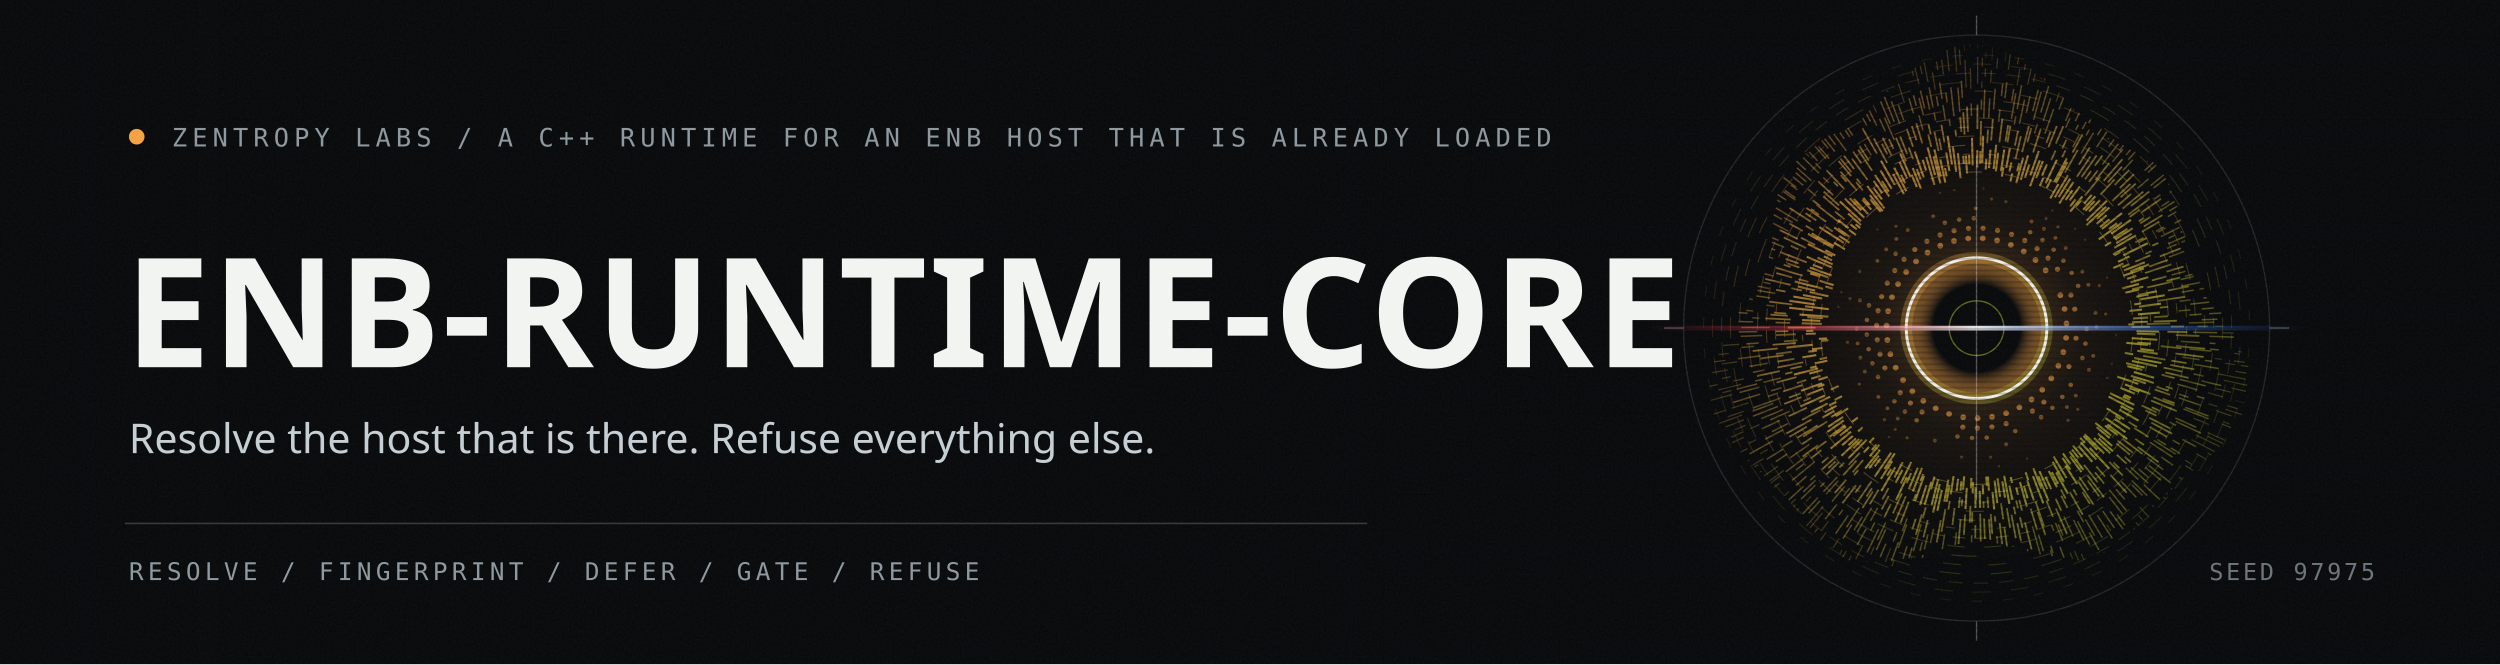
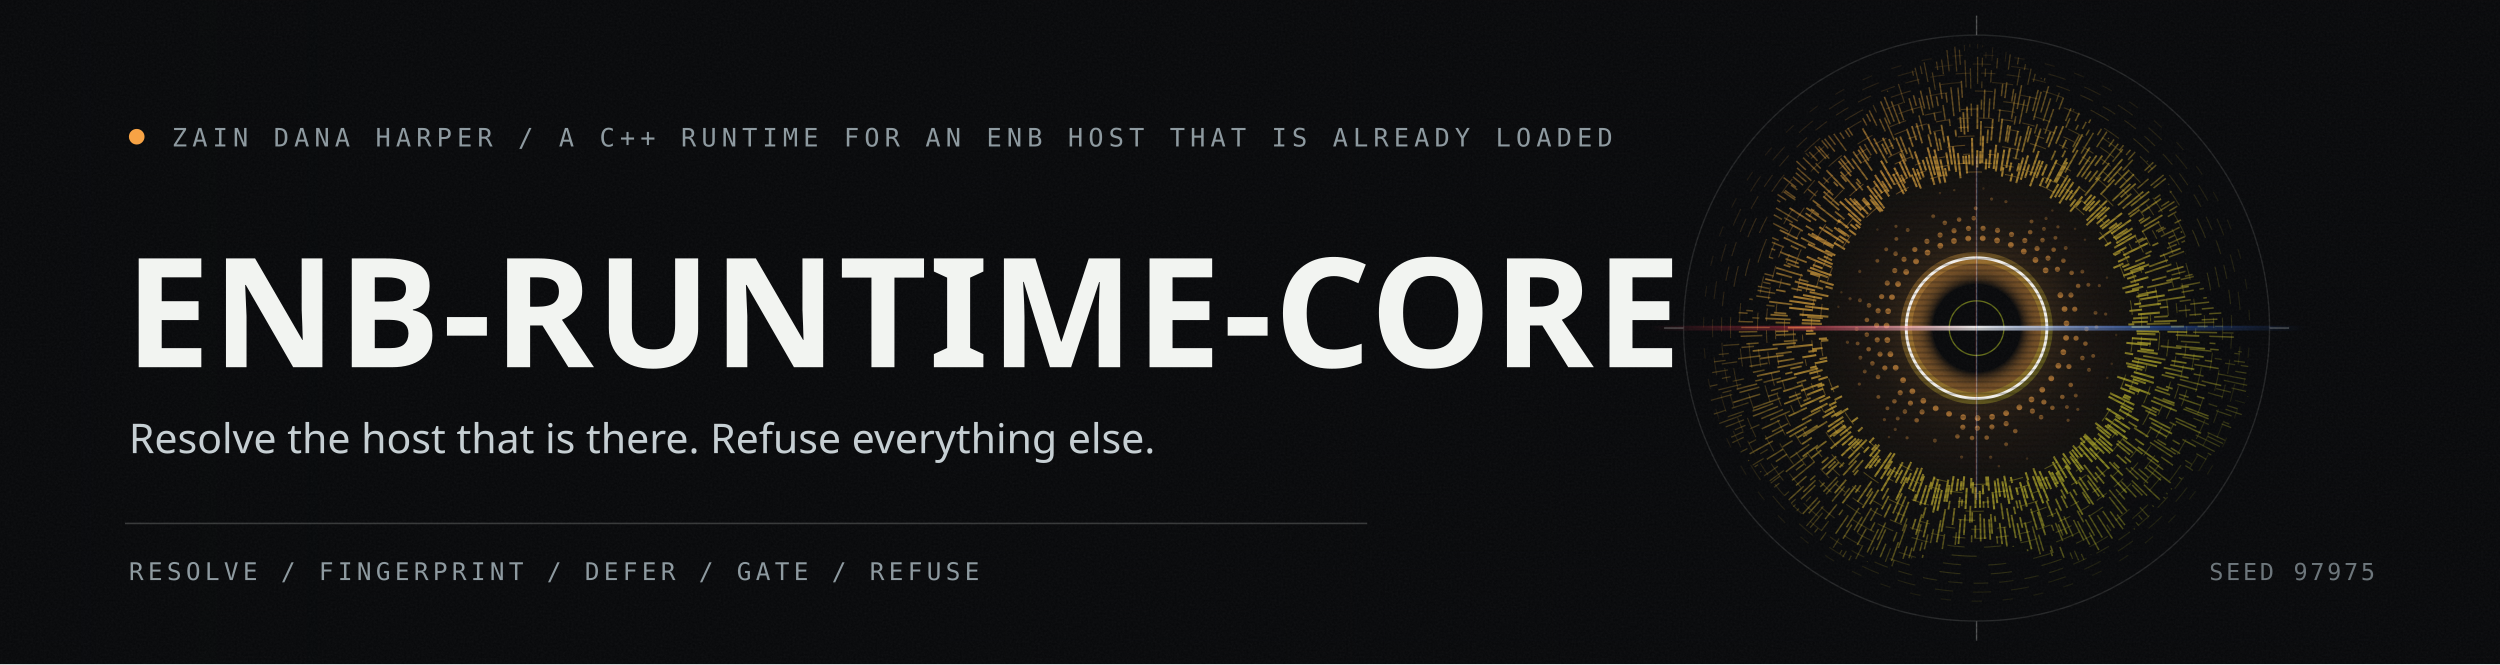
<svg xmlns="http://www.w3.org/2000/svg" viewBox="0 0 1280 340" width="1280" height="340" role="img" aria-label="enb-runtime-core: Resolve the host that is there. Refuse everything else.">
  <defs>
    <radialGradient id="halo">
      <stop offset="0" stop-color="#F7A345" stop-opacity="0.34" />
      <stop offset="0.4" stop-color="#F7A345" stop-opacity="0.08" />
      <stop offset="1" stop-color="#07080A" stop-opacity="0" />
    </radialGradient>
    <radialGradient id="core">
      <stop offset="0" stop-color="#FFFFFF" />
      <stop offset="0.36" stop-color="#FFFFFF" stop-opacity="0.92" />
      <stop offset="0.74" stop-color="#F7A345" stop-opacity="0.6" />
      <stop offset="1" stop-color="#F7A345" stop-opacity="0" />
    </radialGradient>
    <radialGradient id="pupil">
      <stop offset="0" stop-color="#07080A" />
      <stop offset="0.62" stop-color="#07080A" />
      <stop offset="1" stop-color="#F7A345" stop-opacity="0.3" />
    </radialGradient>
    <linearGradient id="ray" x1="0" y1="0" x2="1" y2="1">
      <stop offset="0" stop-color="#F7A345" />
      <stop offset="1" stop-color="#B0BF22" />
    </linearGradient>
    <linearGradient id="flare" x1="0" y1="0" x2="1" y2="0">
      <stop offset="0" stop-color="#FF3B57" stop-opacity="0" />
      <stop offset="0.22" stop-color="#FF3B57" stop-opacity="0.42" />
      <stop offset="0.5" stop-color="#FFFFFF" stop-opacity="0.9" />
      <stop offset="0.78" stop-color="#3B7BFF" stop-opacity="0.42" />
      <stop offset="1" stop-color="#3B7BFF" stop-opacity="0" />
    </linearGradient>
    <linearGradient id="veil" x1="0" y1="0" x2="1" y2="0">
      <stop offset="0" stop-color="#07080A" stop-opacity="0.96" />
      <stop offset="0.4" stop-color="#07080A" stop-opacity="0.86" />
      <stop offset="0.64" stop-color="#07080A" stop-opacity="0" />
    </linearGradient>
    <pattern id="scan" width="4" height="3" patternUnits="userSpaceOnUse">
      <rect width="4" height="1" fill="#07080A" />
    </pattern>
    <filter id="grain" x="0" y="0" width="100%" height="100%">
      <feTurbulence type="fractalNoise" baseFrequency="0.9" numOctaves="3" seed="5074" result="n" />
      <feColorMatrix in="n" type="saturate" values="0" />
    </filter>
  </defs>
  <rect width="1280" height="340" fill="#07080A" />
  <g>
    <circle cx="1012" cy="168" r="80" fill="none" stroke="url(#ray)" stroke-width="0.55" stroke-dasharray="7.51 11.83" stroke-dashoffset="33.85" opacity="0.38" />
    <circle cx="1012" cy="168" r="84.6" fill="none" stroke="url(#ray)" stroke-width="0.55" stroke-dasharray="6.62 4.68" stroke-dashoffset="29.49" opacity="0.37" />
    <circle cx="1012" cy="168" r="89.2" fill="none" stroke="url(#ray)" stroke-width="0.55" stroke-dasharray="3.46 9.27" stroke-dashoffset="6.55" opacity="0.36" />
    <circle cx="1012" cy="168" r="93.8" fill="none" stroke="url(#ray)" stroke-width="0.55" stroke-dasharray="9.35 18.97" stroke-dashoffset="26.28" opacity="0.35" />
    <circle cx="1012" cy="168" r="98.4" fill="none" stroke="url(#ray)" stroke-width="0.55" stroke-dasharray="8.62 28.73" stroke-dashoffset="31.47" opacity="0.33" />
    <circle cx="1012" cy="168" r="103" fill="none" stroke="url(#ray)" stroke-width="0.55" stroke-dasharray="4.92 8.27" stroke-dashoffset="11.87" opacity="0.32" />
    <circle cx="1012" cy="168" r="107.6" fill="none" stroke="url(#ray)" stroke-width="0.55" stroke-dasharray="6.53 4.59" stroke-dashoffset="25.36" opacity="0.3" />
    <circle cx="1012" cy="168" r="112.2" fill="none" stroke="url(#ray)" stroke-width="0.55" stroke-dasharray="8.89 9.91" stroke-dashoffset="5.66" opacity="0.27" />
    <circle cx="1012" cy="168" r="116.8" fill="none" stroke="url(#ray)" stroke-width="0.55" stroke-dasharray="12.86 41.53" stroke-dashoffset="34.17" opacity="0.25" />
    <circle cx="1012" cy="168" r="121.4" fill="none" stroke="url(#ray)" stroke-width="0.55" stroke-dasharray="9.19 14.09" stroke-dashoffset="10.74" opacity="0.23" />
    <circle cx="1012" cy="168" r="126" fill="none" stroke="url(#ray)" stroke-width="0.55" stroke-dasharray="10.8 15.57" stroke-dashoffset="31.13" opacity="0.2" />
    <circle cx="1012" cy="168" r="130.6" fill="none" stroke="url(#ray)" stroke-width="0.55" stroke-dasharray="7.41 5.67" stroke-dashoffset="36.2" opacity="0.17" />
    <circle cx="1012" cy="168" r="135.2" fill="none" stroke="url(#ray)" stroke-width="0.55" stroke-dasharray="9.27 10.29" stroke-dashoffset="10.19" opacity="0.14" />
    <circle cx="1012" cy="168" r="139.8" fill="none" stroke="url(#ray)" stroke-width="0.55" stroke-dasharray="5.34 10.57" stroke-dashoffset="37.74" opacity="0.11" />
    <path d="M1150.41 202.89L1151.22 203.09M1144.4 204.98L1149.45 206.39M880.08 215.07L880.02 215.09M1005.86 26.2L1005.72 22.98M1008.56 24.17L1008.52 22.61M1012.58 24.96L1012.59 22.45M1015.12 24.21L1015.14 23.17M1016.74 29.83L1016.85 26.67M1019.88 31.09L1020.28 24.2M1026.62 31.53L1027.15 26.51" stroke="url(#ray)" stroke-width="0.5" opacity="0.13" />
    <path d="M1134.14 167.08L1138.17 167.05M1138.08 170.4L1143.6 170.5M1145.81 180.03L1147.79 180.21M1143.97 180.94L1146.73 181.21M1133.94 183.53L1137.51 183.99M1143.76 184.78L1149.42 185.5M1139.25 185.98L1144.4 186.71M1147.26 187.11L1151.11 187.65M1144.47 190.1L1150.16 191.05M1135.66 191.44L1149.81 194.12M1138.58 194.74L1150.56 197.28M1142.55 198.64L1149.98 200.39M1134.67 198.92L1142.3 200.84M1130.48 201.09L1138.03 203.2M1140.23 207.62L1145.59 209.28M1130.79 206.73L1135.17 208.16M1139.47 209.56L1147.77 212.27M1134.57 210.24L1142.55 212.99M1138.55 216.02L1141.4 217.1M1137.42 217.02L1142.34 218.95M1123.06 214.06L1130.88 217.31M1130.28 221.43L1139.34 225.52M1130.38 223.43L1138.15 227.07M1124.21 222.66L1136.58 228.68M1122.06 225.08L1133.98 231.26M1130.33 231.94L1132.18 232.94M1124.53 232.28L1129.63 235.19M1118.84 235.64L1122.21 237.78M1118.9 238.36L1122.77 240.9M1115.61 244.33L1117.04 245.37M1111.47 250.07L1112.03 250.53M1109.04 252.33L1109.83 253.02M1107.68 254.46L1108.76 255.43M1101.99 258.71L1102.7 259.43M1101.03 262.3L1101.09 262.36M1095.65 259.74L1100.12 264.65M1094.97 263.88L1096.83 266.03M1093.62 267.42L1095.02 269.13M1092.51 270.48L1092.99 271.08M1089.64 274.51L1089.65 274.53M1078.68 268.65L1080.72 271.73M1077.19 282.61L1077.35 282.9M1070.58 283.91L1070.66 284.05M1065.61 283.59L1066.98 286.56M1062.1 281.99L1064.27 286.91M1059.86 282.86L1061.21 286.12M978.81 285.14L978.59 285.92M969.78 286.67L968.61 289.96M967.97 280.78L965.29 287.65M959.62 279.95L957.76 283.91M956.13 287.4L956.01 287.66M953.81 279.16L950.08 286.28M947.87 284.54L946.57 286.89M945.35 282.02L943.46 285.26M943.08 281.67L942 283.45M941.59 275.78L938.58 280.38M934.99 272.56L931.98 276.65M936.25 266.85L932.46 271.8M930.85 270.35L929.07 272.6M933.12 262.6L926.74 270.26M933.58 259.22L924.92 269.29M927.2 254.14L924.69 256.7M921.06 260.38L919.88 261.58M919.31 258.3L918.16 259.42M919.44 255.46L917.06 257.7M915.92 251.71L913.6 253.74M911.07 247.36L908.34 249.51M911.45 243.7L906.61 247.34M913.35 240.86L906.07 246.24M910.3 238.74L903.26 243.63M901.78 241.28L901.19 241.67M900.18 237.9L898.36 239.04M902.97 234.71L897.35 238.15M904.99 230.16L901.24 232.33M895.57 235.63L895 235.96M894.68 229.64L891.16 231.49M899.14 225.11L895.42 226.99M892.75 223.92L886.98 226.62M900.84 217.42L896.13 219.52M892.63 221.07L886.36 223.86M893.67 217.77L888.24 220.06M892.93 214.92L883.52 218.63M891.89 212.51L880.21 216.84M892.81 210.53L884.59 213.46M895.27 206.2L886.64 209.02M883.63 210.01L877.47 212.02M886.93 201.98L875.97 204.96M886.52 199.92L881.89 201.1M891.52 196.81L879.84 199.6M893.03 193.96L887.11 195.25M879.36 196.94L875.45 197.8M886.09 192.87L881.62 193.75M884.73 189.4L876.64 190.76M889.46 185.24L881.59 186.35M883.51 184.49L877.54 185.26M885.14 180.97L879.99 181.5M890.53 176.31L882.28 176.87M926.22 80.18L924.47 78.4M960.82 57.63L959.04 53.78M966.56 47.06L966.3 46.39M975.1 52.71L971.97 42.94M979.71 38.77L979.07 36.19M982.5 43.14L980.5 34.69M984.07 37.89L983.17 33.69M987.14 41.99L985.15 31.89M990.9 46.08L989.35 37.07M992.13 35.86L991.48 31.54M995.05 37.95L994.07 30.45M997.98 36.57L996.81 25.62M1001.83 36.62L1000.85 23.92M1003.69 33.28L1003.21 25.46M1006.66 44.78L1006.05 30.64M1009.07 45.42L1008.82 34.97M1012.51 42.93L1012.56 29.07M1014.67 45.13L1014.74 41.7M1014.91 34.12L1015.01 29.57M1016.42 39.34L1016.56 35.1M1019.24 42.26L1019.61 35.91M1022.35 35.03L1022.75 29.79M1028.28 35.65L1029.25 27.8M1032.96 32.99L1033.51 29.46M1032.73 43.74L1034.12 35.38M1036.48 35.88L1037.05 32.83M1038.19 43.36L1039.91 35.18M1041.09 41.85L1042.04 37.77M1045.01 40.4L1045.17 39.81M1046.65 41.28L1047.02 39.94M1052.73 52.13L1054.38 47.45M1061.56 56.57L1061.87 55.88M1099.15 82.79L1099.61 82.34M1110.21 94.53L1110.66 94.2M1110.93 98.62L1111.95 97.91" stroke="url(#ray)" stroke-width="0.64" opacity="0.27" />
    <path d="M1125.16 167.15L1130.34 167.11M1122.93 170.11L1135.16 170.34M1131.14 172.16L1143.72 172.6M1116.6 174.76L1126.26 175.39M1131.27 175.71L1134.29 175.9M1131.58 178.75L1136 179.15M1121.05 178.69L1132.27 179.79M1117.42 182.89L1126.1 184.12M1128.86 184.51L1132.61 185.04M1123.47 186.6L1135.97 188.69M1123.16 191.49L1128.21 192.55M1127.23 195.05L1137.26 197.4M1116.05 194.23L1129.32 197.57M1114.83 196.72L1124.96 199.55M1124.78 202.85L1128.72 204.06M1115.72 201.82L1120.56 203.4M1115.55 203.69L1126.93 207.61M1118.96 208.58L1130.8 213.08M1117.92 209.4L1130.8 214.43M1113.77 213.97L1124.48 218.8M1114.01 215.77L1126.98 221.84M1110.78 216.11L1114.22 217.79M1117.44 224.98L1124.32 228.7M1112.37 225.33L1116.02 227.42M1104.56 225.06L1108.99 227.79M1111.44 229.3L1116.24 232.26M1102.76 225.46L1113.89 232.51M1100.77 226.42L1112.31 234.02M1106.56 234L1112.6 238.22M1099.29 234.2L1107.61 240.51M1100.21 238.37L1111.36 247.26M1098.48 239.35L1106.45 245.92M1094.97 240.11L1099.97 244.45M1090.92 239.31L1099.75 247.29M1088.49 239.58L1094.8 245.49M1097.68 248.18L1105.83 255.81M1091.44 246L1099.32 253.74M1091.7 248.34L1096.92 253.61M1086.13 246.52L1093.76 254.6M1083.37 250.48L1087.92 255.73M1079.96 250.79L1088.94 261.72M1079.9 254.43L1086.67 263.05M1083.96 263.52L1087.98 268.85M1080.37 261.79L1087.02 270.91M1076.57 261.61L1082.59 270.33M1073.87 263.86L1081.53 275.73M1069.44 263.69L1076.38 275.25M1067.72 265.96L1072.41 274.21M1063.47 261.34L1066.84 267.45M1069.72 272.68L1074.64 281.6M1063.66 266.85L1069.92 278.84M1061.63 266.19L1066.97 276.75M1056.68 264.34L1061.45 274.63M1053.85 268.45L1056.23 274.16M1052.35 267.63L1056.14 276.98M1050.35 268.65L1051.53 271.75M1054.68 280.03L1056.8 285.59M1049.88 279.36L1051.15 283.09M1049.82 281.7L1050.83 284.74M1043.72 273.72L1046.25 282.16M1040.62 269.53L1044.66 283.83M1038.02 281.25L1038.23 282.19M1030.74 279.5L1030.82 280.01M1022.36 274.46L1022.73 278.32M1009.51 274L1009.42 277.64M1005.25 278.21L1005.25 278.23M1001.67 272.57L1001.04 278.98M995.64 273.42L994.45 281.11M989.96 270.77L988.39 278.07M987.09 273.53L985.27 281.26M984.59 284.12L984.22 285.69M984.13 277.68L983.03 282.02M983.57 268.36L979.64 282.22M978.97 280.37L977.37 285.8M976.38 279.61L974.29 286.16M976.26 268.47L971.95 280.57M976.4 265.45L974.04 271.92M971.98 277.56L968.45 287.22M971.21 272.49L969.36 277.22M965.55 278.39L962.64 285.31M965.48 271.01L960.66 281.68M965.45 267.5L961.22 276.53M961.8 270.91L955.98 282.85M959.97 267.4L957.8 271.55M961.34 260.05L957.71 266.65M955.52 270.64L950.88 279.06M958.18 260.07L950.87 272.57M953.49 264.5L949.27 271.46M948.14 268.63L943.6 275.79M951.85 260.07L945.39 269.96M946.27 263.87L939.81 273.28M943.52 260.98L941.49 263.74M947.05 249.92L944 253.76M940.49 258.2L934.47 265.79M944.47 248.99L938.02 256.72M941.12 246.19L934.93 253.01M931.86 256.4L926.07 262.79M940.66 244.21L933.6 251.75M930.74 254.81L922.99 263.09M934.19 247.05L931.93 249.34M929.45 248.42L922.06 255.62M929.54 245.91L923.26 251.85M929.48 243.47L926.84 245.89M923.48 248.96L915.8 255.98M924.99 243.81L919.56 248.54M929.05 236.46L917.54 245.96M923.69 237.43L919.48 240.75M925.36 233.22L914.32 241.54M926.4 227.54L916.44 234.47M914.98 232.5L909.22 236.33M912.89 229.96L904.61 235.13M917.82 225.63L912.69 228.77M907.73 225.76L895.8 232.37M913.12 219.95L903.74 224.88M915.61 216.77L907.22 221.02M911.26 215.24L902 219.58M916.37 210.52L906.36 214.97M912.93 209.67L901.82 214.34M910.34 208.06L897.47 213.13M907.9 206.58L897.31 210.5M911.58 203.83L897.81 208.74M910.43 201.24L905.27 202.92M912.2 198.46L906.79 200.11M901.22 201.81L887.43 206.02M900.78 198.22L890.58 200.99M911.79 193.5L902.88 195.76M899.68 196.58L889.14 199.26M902.3 194.23L898.71 195.09M903.48 189.43L897.46 190.62M905.02 185.99L895.75 187.54M901.49 182.19L889.86 183.68M898.05 177.34L891.63 177.87M900.41 175.63L894.13 176.06M902.33 171.77L891.21 172.15M899.73 169.8L890.27 169.95M906.08 167.7L891.53 167.66M897.6 164.84L890.08 164.63M900.76 162.85L897.18 162.68M894.78 160.35L890.16 160.05M897.55 159.21L894.11 158.94M908.56 156.74L904.36 156.29M897.45 153.35L895.6 153.11M906.44 152.55L899.22 151.5M908.94 150.24L899.87 148.67M905.98 147.74L900.02 146.6M906.45 145.26L902.76 144.46M908.15 141.37L903.41 140.16M907.91 132.39L905.9 131.7M908.95 128.08L906.93 127.3M913.49 126.63L907.21 123.99M910.71 123.16L907.36 121.68M915.6 118.34L907.82 114.34M912.35 112.29L908.17 109.96M917.88 113.96L913.48 111.44M920.46 113.16L909.27 106.45M911.49 103.43L909.88 102.4M914.51 102.47L910.1 99.5M919.24 102.44L913.22 98.17M919.26 101.34L913.93 97.51M920.24 97.23L917.03 94.75M919.59 95.89L913.19 90.89M929.83 100.3L925.57 96.79M923.2 94.84L917.95 90.5M924.87 93.11L919.44 88.44M927.42 92.51L920.08 85.96M924.6 86.98L919.77 82.5M936.26 93.54L933.52 90.84M931.3 88.67L923.21 80.71M932.21 86.31L929.6 83.65M930.57 82.32L926.33 77.86M935 81.34L929.27 74.89M936.58 81.25L931.1 74.95M936.1 76.02L932.71 71.92M939.46 77.59L934.21 71.05M939.77 74.1L936.13 69.38M945.3 77.24L938.9 68.54M944.23 71.05L942.01 67.88M947.07 70.14L944.73 66.6M948.57 69.41L946.05 65.49M958.06 79.49L954.59 73.8M955.78 64.2L953.73 60.43M957.69 62.19L955.75 58.41M960.9 64.31L957.09 56.58M965.29 67.27L962.3 60.81M969.92 71.75L964.87 60.19M967.84 63.65L962.85 51.84M969.85 62.29L964.8 49.61M972.72 63.47L968.36 51.87M974.71 61.55L971.98 53.74M979.66 58.02L977.4 50.32M984.56 66.77L982.48 59.08M981.16 54.21L979.67 48.72M984.76 58.98L982.57 50.2M985.43 55.55L983.27 46.38M987.98 56.09L986.43 48.87M991.03 61.68L990.23 57.64M989.73 55.1L987.69 44.73M992.34 54.35L991.47 49.34M995.95 61.29L994.82 53.74M994.34 50.59L993.08 42.21M998.51 64.52L998.03 60.81M996.94 52.49L996.3 47.6M1000.42 59.47L998.85 44.72M1003.43 57.31L1002.47 44.88M1004.73 50.05L1004.19 41.38M1009.41 59.49L1009.25 53.01M1014.43 56.16L1014.54 51.02M1015.69 60.62L1016.19 45.82M1018.2 60.38L1018.77 50.44M1020.72 55.96L1021.54 45.37M1023.32 62.34L1023.99 56.01M1024.72 49.23L1025.4 42.89M1026.49 50.24L1027.49 42.08M1030.01 52.02L1031.02 45.48M1029.85 60.99L1032.05 47.8M1031.31 63.8L1032.09 59.57M1032.79 55.82L1035.05 43.63M1033.96 63.48L1036.59 50.97M1037.4 57.87L1039.37 49.32M1040.74 56.91L1043.57 45.99M1041.16 61.37L1045.1 46.96M1041.69 68.35L1043.14 63.48M1044.88 57.63L1048.89 44.17M1046.17 61.92L1049.9 50.35M1047.01 68.41L1051.43 55.83M1054.22 56.02L1056.49 49.97M1057.55 61.95L1060.35 55.44M1057.66 65.34L1059.81 60.5M1062.57 61.98L1064.59 57.75M1062.76 66.58L1064.1 63.89M1061.23 75.4L1064.58 69.09M1066.17 66.1L1068.14 62.4M1069.42 62.99L1070.43 61.14M1068.01 69.41L1069.73 66.37M1065.47 78.66L1071.85 68.01M1073.86 69.27L1075.94 65.94M1073.45 75.36L1078.73 67.41M1079.37 71.09L1079.66 70.67M1079.69 75.12L1082.39 71.41M1076.4 84.26L1084.58 73.61M1085.16 76.97L1087.25 74.37M1081.64 82.78L1086.89 76.36M1088.58 79.31L1090.82 76.71M1089.6 81.82L1093.19 77.82M1086.86 87.36L1092.03 81.78M1098 87.4L1102.52 83.16M1099.72 88.33L1103.97 84.47M1094.33 96.52L1100.05 91.56M1101.08 95.08L1107.77 89.59M1102.59 96.32L1108.89 91.34M1103.11 101.85L1106.14 99.65M1106.56 105.71L1110.64 103.02M1105.05 108.47L1113.36 103.15M1110.69 108.01L1114.76 105.54M1109.91 110.93L1114.3 108.37M1103.9 118.34L1107.9 116.18M1104.89 118.81L1108.79 116.74M1113.39 114.31L1116.69 112.56M1106.36 121.16L1115.94 116.4M1110.3 121.9L1113.65 120.33M1116.5 119L1117.27 118.63M1110.18 124.83L1118.6 121.13M1109.49 127.16L1114.45 125.09M1116.91 124.05L1118.73 123.29M1110.48 131.61L1118.26 128.73M1118.93 129.87L1119.08 129.82M1111.84 140.82L1118.96 138.89M1118.69 141.48L1122.6 140.51M1116.52 143.14L1123.26 141.53M1116.49 146.63L1126.43 144.59M1116.92 149.65L1123.17 148.55M1126.11 148.04L1128.41 147.64M1115.97 154.24L1121.68 153.49M1128.09 152.64L1129.9 152.4M1121.38 155.76L1131.09 154.68M1115.42 159.19L1121.46 158.68M1127.33 158.18L1133.43 157.66M1120.97 161.25L1127.19 160.87M1131.07 160.63L1137.3 160.24M1127.28 163.73L1135.3 163.43M1120.68 165.33L1133.72 165.01" stroke="url(#ray)" stroke-width="0.78" opacity="0.41" />
    <path d="M1111.5 167.25L1118.2 167.2M1109.72 169.86L1119.87 170.05M1114.03 171.56L1126.05 171.98M1114.11 177.18L1129.01 178.52M1106.28 177.24L1116.91 178.29M1113.8 180.96L1128.3 182.81M1097.28 182.23L1108.71 184.14M1111.76 184.65L1119.51 185.94M1111.16 186.79L1123.49 189.13M1107.8 188.24L1117.17 190.22M1108.65 190.69L1120.56 193.48M1106.77 191.89L1113.33 193.54M1108.95 197.96L1112.4 199.02M1104.11 198.03L1110.27 200.04M1103.22 199.44L1111.11 202.16M1107.28 204.15L1113.37 206.46M1102.57 203.4L1113.34 207.61M1101.35 205.06L1114.5 210.51M1101.69 208.51L1105.83 210.38M1096.46 207.55L1104.16 211.16M1098.43 210.1L1104.12 212.87M1100.43 213.86L1111.23 219.46M1101.47 216.35L1112.1 222.09M1100.61 218.61L1109.39 223.63M1089.81 215.97L1094.17 218.66M1092.66 219.06L1099.96 223.69M1093.27 224.73L1097.72 227.83M1094.52 228.79L1105.2 236.65M1087 224.88L1096.94 232.42M1084.18 225.58L1092.05 231.86M1083.62 227.09L1090.49 232.76M1087.84 233.9L1091.02 236.67M1083.76 232.84L1088.83 237.42M1082.13 236.86L1085.06 239.74M1079.97 236.52L1086.9 243.5M1080.48 243.11L1088.89 252.32M1073.31 238.85L1077.77 244M1072.65 241.88L1077.31 247.56M1066.97 237.97L1074.02 246.94M1068.72 243.28L1077.26 254.63M1068.89 246.04L1074.8 254.16M1064.58 244.22L1069.23 250.97M1064.01 246.51L1071.91 258.42M1066.18 251.94L1070.06 257.96M1061.56 250.56L1063.34 253.54M1059.71 251.88L1066.34 263.54M1055.19 250.64L1057.64 255.33M1055.38 253.82L1058.52 260.04M1052.49 255.31L1055.4 261.58M1052.6 260.37L1058.39 273.54M1047.76 256.28L1051.15 264.66M1042.2 256.77L1046.51 269.44M1043.29 262.07L1047.26 274.01M1039.74 260.45L1042.98 271.24M1033.89 256L1035.26 261.5M1036.74 267.43L1040.17 281.25M1032.28 256.26L1033.19 260.24M1034.22 264.74L1035.51 270.33M1031.07 259.42L1031.87 263.25M1032.83 267.84L1034.77 277.12M1029.88 263.62L1032.1 275.51M1027.5 260.22L1029.19 270.28M1024.52 257.73L1025.66 265.89M1026.2 269.78L1027.6 279.8M1023.81 267.68L1025.11 278.61M1021.35 264.13L1021.65 267.16M1019.26 263.25L1020.03 273.36M1017.63 254.4L1018 260.08M1018.37 265.85L1019.06 276.44M1015.5 256.65L1015.63 259.97M1015.84 265.48L1016.26 275.94M1013.86 263L1014.14 277.2M1011.38 268.92L1011.34 275.32M1009.78 262.23L1009.66 267.49M1008.85 258.93L1008.54 267.63M1006.15 263.45L1005.51 273.92M1004.66 255.66L1004.36 259.16M1003.8 265.94L1002.74 278.54M1003.45 254.57L1002.91 260.03M1000.72 260.13L999.66 268.79M998.28 256.39L997.58 260.9M996.01 260.71L994.02 272.25M993.68 266.38L991.58 277.68M987.01 266.34L984.78 275.1M986 259.77L984.44 265.27M983.97 263.37L980.88 273.86M980.83 265.68L979.11 271.07M980.93 253.05L979.65 256.55M977.28 256.93L973.02 267.85M975.76 254.13L970.28 267.15M973.84 252.5L969.16 262.86M968.08 258.03L964.71 264.94M967.02 253.92L963.42 260.8M966.95 249.87L963.7 255.77M961.85 250.71L957.29 258.23M958.89 251.69L953.59 260.04M958.44 249.98L955.69 254.19M958.27 246.36L951.05 256.9M952.73 248.47L949.95 252.25M950.31 248.5L943.29 257.66M951.47 240.6L949.23 243.28M953.91 235.57L948.56 241.8M945.23 245.66L939.34 252.52M950.51 235.82L943.68 243.36M952.25 231.83L946.5 237.97M944.2 236.88L941.78 239.33M941.43 236.75L935.09 242.92M939.79 236.23L936.14 239.68M940.17 233.69L932.82 240.41M936.13 234.11L932.78 237.03M932.51 230.5L927.18 234.7M935.16 225.85L929.7 229.96M930.76 228L922.94 233.77M927.66 224.07L922.67 227.39M935.54 215.8L923.23 223.49M930.65 217.78L920.34 224.08M925.08 218.49L916.16 223.67M927.45 214.84L914.6 221.95M932.08 209.99L922.63 214.96M925.12 208.74L915.73 213.14M927.06 203.73L923.39 205.27M922.3 203.35L913.48 206.83M921.93 201.38L915.92 203.6M922.78 197.2L912.96 200.41M924.78 194.62L920 196.08M919.78 193.06L909.62 195.82M917.69 190.55L914.06 191.42M922.45 187.54L916.63 188.81M911.27 189.98L899.53 192.54M923.24 185.53L910 188.15M918.74 183.68L910.13 185.13M913.22 181.9L901.07 183.61M917.38 180.15L909.24 181.19M910.18 178.41L897.35 179.72M919.5 175.58L907.57 176.56M920.25 174.27L913.33 174.75M919.47 171.18L909.31 171.53M915.61 169.55L909.21 169.65M916.55 165.36L909.07 165.15M916.78 163.59L903.78 162.99M915.35 161.69L906.5 161.11M914.57 160.51L908.22 160.03M917.7 155.94L905.83 154.42M914.23 149.31L909.37 148.38M922.54 148.72L917.19 147.57M916.78 145.84L903.82 142.82M925.93 144.35L920.85 142.95M917.57 142.05L909.49 139.83M923.05 141.2L909.41 137.09M916.71 136.67L913.25 135.53M921.28 136.96L915.16 134.87M920.91 134.92L914.18 132.47M925.07 134.33L911.46 129.06M920.8 127.63L916.86 125.88M924.66 126.96L913.27 121.61M920.45 122.34L911.23 117.74M929.35 125.43L922.15 121.72M923.02 118.26L916.17 114.43M928.59 118.03L924.57 115.62M927.14 113.49L916.23 106.48M938.35 118.49L934.72 116.05M929.95 112.84L924.44 109.14M934.98 113.56L924.86 106.41M931.29 109.99L927.17 107.03M942.01 114.02L930.16 104.88M932.11 105.66L928.08 102.51M944.39 112.29L939.5 108.27M941.72 107.59L933.49 100.52M941.67 105.23L933.7 98.11M938.58 99.94L930.97 92.88M940.97 95.29L938.84 93.1M944.36 96.84L935.15 87.14M945.42 93.07L942.42 89.68M950.71 97.5L942.33 87.86M953.74 97.4L950.3 93.23M947.79 90.18L941.39 82.44M952.7 94.09L950.66 91.54M947.95 88.17L942.32 81.16M949.33 86.54L944.13 79.78M956.17 92.03L948.19 81.17M953.03 83.65L948.83 77.64M958.56 87.45L951.39 76.65M956.83 82.24L952.06 74.83M961.03 78.73L953.64 65.78M966.23 83.5L959.41 70.91M966.31 78.99L963.55 73.61M968.4 79.53L963.95 70.51M969.44 76.22L967.13 71.23M975.88 82.64L970.75 70.51M976.46 78.86L972.88 69.88M979.49 81.47L977.23 75.47M979.48 75.17L976.25 65.93M981.21 71.8L978.88 64.54M984.17 73.36L981.14 63.07M988.83 75.26L987.23 68.85M988.56 68.79L987.29 63.41M992.53 77.28L990.47 67.7M994.02 76.83L992.84 70.88M995.55 72.93L993.98 63.84M1001.53 69.91L1001.16 66.4M1004.22 67.52L1003.62 59.82M1005.89 68.89L1005.18 57.4M1007.64 67.47L1007.09 54.58M1012.41 66.08L1012.46 53.63M1014.03 74.56L1014.3 61.97M1017.45 73.3L1017.86 66.27M1019.47 71.97L1020.34 60.77M1023.69 72.94L1025.2 60.67M1026.82 72.56L1028.14 64.02M1027.85 72.97L1029.29 64.36M1031.64 74.53L1033.22 67M1031.93 81.6L1034.69 69.6M1035.3 77.93L1038.78 64.49M1038.01 72.89L1040 65.62M1040.96 78.1L1044.9 65.85M1047.72 73.24L1049.85 67.59M1048.74 75.46L1053.09 64.52M1052.59 73.5L1056.42 64.58M1050.25 82.01L1052.42 77.11M1055.86 76.05L1057.99 71.57M1055.8 80.48L1057.52 77.05M1061.14 78.12L1066.26 68.76M1057.27 88.31L1063.82 76.78M1064.37 84.41L1069.99 75.44M1063.36 90.57L1070.27 80.16M1065.72 90.73L1073.47 79.59M1067.57 91.75L1070.64 87.54M1072.56 84.89L1076.4 79.63M1069.58 93.12L1074.05 87.31M1072.93 92.19L1079.94 83.47M1067.48 100.11L1075.39 90.42M1077.11 92.59L1086.74 81.44M1079.15 93.42L1086.46 85.3M1075.45 99.65L1082.65 91.88M1082.78 94.63L1090.14 87M1085.32 96.31L1092.58 89.21M1081.54 102.83L1090.81 94.14M1085.76 101.01L1093.53 93.95M1084.37 105.17L1091.23 99.22M1086.77 106.79L1097.36 98.12M1090.98 105.5L1100.41 98.05M1089.69 109.89L1100.44 101.84M1090.38 111.09L1095.23 107.57M1096.43 108.79L1106.41 101.8M1095.08 113.28L1097.81 111.48M1095.74 114.43L1100.96 111.08M1097.67 115.93L1107.16 110.16M1096.68 118.65L1105.58 113.46M1093.29 124.08L1097.45 121.83M1094.98 124.06L1099.17 121.84M1101.98 125.81L1105.06 124.36M1098.48 129.98L1101.6 128.61M1093.22 133.98L1101 130.72M1105.84 131.31L1116.51 127.14M1100.38 136.49L1109.97 133.07M1098.22 139.76L1111.76 135.32M1109.3 139.08L1117.97 136.5M1101.76 143.57L1109.22 141.54M1109.18 143.84L1116.26 142.08M1099.3 147.23L1111.89 144.24M1109.93 148.74L1120.65 146.63M1104.99 154.02L1118.85 151.94M1105.8 157.51L1110.14 157.02M1102.9 162.37L1109.95 161.93M1102.74 164.64L1114.56 164.2M1099.11 165.86L1111.14 165.57" stroke="url(#ray)" stroke-width="0.92" opacity="0.55" />
    <path d="M1091.36 167.4L1100.82 167.33M1093.86 169.56L1105.46 169.78M1094.05 170.86L1103.64 171.2M1091.53 173.14L1104.56 173.98M1094.25 175.4L1101.23 176.02M1088.68 175.52L1099.71 176.6M1096.07 178.71L1102.82 179.57M1094.29 179.63L1104.78 181.11M1087.89 180.66L1092.18 181.38M1092.7 183.29L1106.68 185.94M1091.58 184.81L1104.43 187.53M1088.54 185.97L1098.05 188.2M1089.21 187.46L1096.9 189.4M1092.5 190.48L1102.89 193.38M1090.95 192.4L1102.74 196.04M1092.03 194.09L1098.65 196.25M1084 192.81L1094.81 196.54M1087.98 196.83L1100.97 201.76M1090.22 198.57L1095.33 200.57M1085.71 198.57L1093.05 201.62M1087.51 202.11L1091.05 203.7M1086.87 203.06L1090.46 204.74M1080.34 201.29L1092.81 207.36M1079.58 203.05L1092.32 209.65M1085.71 207.83L1091.5 210.96M1085.15 209.78L1094.96 215.39M1078.64 209.08L1087.54 214.57M1083.07 212.99L1085.71 214.67M1082.64 214.49L1090.57 219.71M1078.02 214.08L1088.28 221.24M1078.95 217.32L1089.15 224.83M1077.78 217.89L1084.28 222.82M1072.79 216.49L1080.95 223M1073.47 218.71L1080.17 224.24M1074.14 222L1081.45 228.35M1074.66 224.62L1081.85 231.11M1072.11 224.25L1080.48 232.08M1067.29 222.28L1077.35 232.16M1066.73 223.17L1073.76 230.26M1065.07 224.21L1067.45 226.73M1069.88 229.31L1079.98 240.01M1065.27 226.43L1073.31 235.24M1064.32 228.46L1071.29 236.51M1061.33 228.09L1066.17 233.98M1060.88 230.22L1064.05 234.25M1059.59 231.17L1066.74 240.65M1059.92 233.73L1065.71 241.69M1056.21 232.1L1060.12 237.75M1055.97 234.37L1060.04 240.51M1057.43 238.38L1063.49 247.78M1051.46 233.75L1058.07 244.75M1050.94 236.47L1056.76 246.7M1052.76 241.92L1058.8 252.87M1050.54 241.74L1053.72 247.82M1048.97 241.14L1053.19 249.49M1047.27 244.06L1050.2 250.37M1044.18 241.21L1048.22 250.4M1043.53 243.68L1048.86 256.48M1041.06 239.76L1045.27 250.13M1040.85 243.72L1046.17 257.69M1037.11 241.81L1038.46 245.78M1037.92 245.92L1041.34 256.2M1036.25 248.84L1038.15 255.16M1034.21 246.79L1037.76 259.38M1032.27 249.49L1033.22 253.3M1029.51 244.2L1030.22 247.31M1028.82 248.64L1030.36 256.01M1026.13 243.57L1028.82 257.99M1025.17 246.39L1026.58 254.78M1022.74 244.93L1024.05 254.34M1021.25 246.04L1022.62 257.62M1020.16 251.87L1021.03 260.82M1017.79 243.93L1018.34 251.18M1016.95 243.94L1017.25 248.66M1015.17 248.4L1015.36 253.11M1013.64 251.33L1013.8 259.97M1011.5 249.27L1011.44 260.12M1010.15 246.73L1010.01 252.46M1009.34 244.72L1009.15 250.01M1006.99 249.74L1006.33 260.64M1005.65 243.79L1005.07 250.72M1004.27 246.29L1003.79 251.18M1002.55 245.17L1001.79 251.45M1000.25 243.69L998.79 253.11M998.14 248.38L996.66 256.95M997.55 245.59L995.46 256.85M994.23 250.85L991.92 261.62M993.15 247.86L989.72 262.4M992.32 245.46L988.94 258.75M990.47 243.99L988.62 250.53M988.88 246.64L985.37 258.57M986.32 248.47L983.07 258.66M985.12 243.54L980.49 256.57M984.7 242.73L983.38 246.34M984.07 239.55L979.38 251.56M981.91 239.51L977.34 250.38M978.46 242.27L976.18 247.3M976.28 244.35L970.77 256.12M978.56 236.55L973.22 247.51M974.02 240.56L970.56 247.17M974.22 236.66L969.95 244.41M970.34 239.27L963.26 251.39M968.23 240.2L966.17 243.59M968.81 236.06L962.99 245.22M970.14 232.07L964.87 240.14M968.31 231.72L959.84 244.07M962.78 234.83L959.85 238.8M961.95 233.3L956.99 239.78M962.52 230.41L954.98 239.92M962.22 227.7L957.28 233.63M960.74 227.63L958.34 230.41M956.94 228.74L954.22 231.74M959.48 224.11L957.16 226.58M955.77 225.12L946.35 234.69M953.4 225.08L948.87 229.5M951.9 224.79L942.82 233.36M950.23 224.49L946.38 228.01M953.66 218.84L951.35 220.85M948.65 223.2L943.12 228.02M947.71 221.06L937.31 229.64M947.95 218.36L942.03 223.02M951.25 213.73L948.11 216.1M945.21 218.28L938.6 223.26M944.69 217.71L936.84 223.51M943.99 215.3L935.61 221.13M943.72 213.39L936.04 218.5M946.28 209.08L939.85 213.11M943 210.22L937.59 213.53M939.19 210.29L933.13 213.81M940.34 207.69L934.18 211.11M940.17 205.74L936.47 207.69M943.12 202.86L939.29 204.79M935.7 206.61L927.17 210.93M937.03 203.15L931.52 205.74M934.37 202.51L921.87 208.07M941.36 197.71L937.38 199.38M933.53 198.92L925.29 202.17M934.08 196.87L930.61 198.16M933 196.19L922.13 200.07M935.82 192.93L931.04 194.49M932.15 192.37L927.36 193.83M933.17 189.42L926.37 191.27M930.9 188.63L918.49 191.79M930.12 187.58L926.83 188.37M935.6 184.67L929.3 186.05M935.5 183.11L931.6 183.88M929.92 181.8L922.81 183M930.26 179.5L925.88 180.12M933.16 178.12L927.89 178.8M928.04 176.58L914.65 177.95M936.13 174.22L932.33 174.53M935.37 173.24L931.25 173.52M929.67 170.83L924.54 171.01M928.46 169.34L924.73 169.4M929.51 167.77L915.37 167.73M932.79 165.81L922.43 165.52M932 164.29L922.68 163.86M933.31 162.86L925.31 162.34M936.12 162.17L921.37 161.04M928.22 158.88L916.05 157.56M936.31 158.32L924.2 156.77M929.27 155.89L916.11 153.97M929.95 153.86L918.21 151.83M932.95 152.89L923.12 151.01M936.15 151.66L926.53 149.58M929.34 148.76L920.7 146.75M933.36 147.84L918.9 144.13M938.35 147.76L934.65 146.74M938.82 145.95L931.62 143.78M931.86 141.65L926.81 139.99M935.86 141.95L925.31 138.34M937.8 141.05L926.72 137.03M933.17 137.47L928.18 135.53M937.76 136.82L925.04 131.48M938.36 135.4L930.58 131.96M937.97 133.22L933.82 131.27M938.19 131.19L925.65 124.93M939.68 130.75L934.6 128.13M938.51 126.92L925.71 119.76M938.82 125.99L927.59 119.54M944.62 127.63L939.02 124.27M943.99 124.31L931.51 116.29M946.96 124.28L941.82 120.82M945.14 120.74L939.14 116.5M946.68 121.05L941 116.97M950.24 120.36L946.66 117.61M946.47 116.86L941.03 112.62M950.7 117.49L947.42 114.79M952.4 116.77L950.07 114.77M952.83 115.19L946.22 109.29M952.85 113.16L941.97 103.08M954.51 111.49L944.57 101.71M952.92 107.51L947.09 101.55M956.44 109.54L949.14 101.86M958.08 107.32L953.47 102.13M957.32 105.1L954.04 101.33M962.94 108.55L957.57 102.04M963.99 108.16L957.31 99.84M964.82 106.67L956.03 95.24M963.6 102.14L959.29 96.28M963.68 98.88L959.33 92.67M967.26 100.57L959.98 89.6M967.04 98.12L963.58 92.73M968.54 96.68L962.78 87.23M970.06 94.53L963.04 82.24M974.83 99.38L969.26 89.08M976.04 97.93L969.84 85.87M975.46 93.86L973.32 89.51M976.49 91.43L972.55 82.92M978.23 90.75L972.85 78.45M981.43 95.75L978.74 89.41M983.52 96.57L979.33 86.05M983.4 91.88L981.4 86.57M984.98 90.85L980.33 77.58M986.14 87.22L984.41 81.8M990.42 94.61L986.24 80.38M990.75 89.62L986.9 75.41M993.48 93.89L990.01 80M993.66 90.39L990.39 76.54M996.02 93.56L993.44 81.54M996.68 90.35L995.84 86.07M998.1 87.64L996.44 78.07M999.41 84.3L997.19 69.52M1001.57 88.01L999.88 74.99M1003.81 91.26L1002.43 78.3M1005.49 83.93L1005.17 79.76M1007.12 88.8L1006.55 79.67M1008.37 84.2L1008.16 79.31M1010.01 84.68L1009.67 70.6M1012.33 85.7L1012.37 76.9M1013.83 83.69L1013.97 77.39M1014.91 83.31L1015.38 69.49M1016.68 86.78L1017 81.24M1018.37 86.08L1019.11 76.64M1020.73 86.53L1022.06 74.11M1021.86 87.8L1023.04 78.22M1024.47 87.7L1026.19 76.57M1024.93 90.5L1025.74 85.65M1027.21 85.92L1029.07 75.9M1028.85 87.83L1029.82 83.22M1029.31 92.94L1030.26 88.84M1032.76 87.77L1033.83 83.64M1032.3 93.75L1035.87 80.7M1034.63 92.04L1038.35 79.57M1036.79 91.04L1039.01 84.16M1039.49 89.81L1043.88 77.31M1039.38 95.37L1044.39 82.08M1042.51 91.16L1045.97 82.45M1045.54 89.93L1048.04 84.1M1044.35 95.27L1046.22 91.05M1047.35 93.88L1053.11 81.8M1047.9 96.26L1050.12 91.83M1051.82 93.1L1058.25 81.01M1052.64 93.68L1058.46 83.02M1049.74 101.56L1053.92 94.2M1052.09 101.03L1058.81 89.79M1054.08 100.84L1059.97 91.44M1054.36 104.15L1061.63 93.18M1057.58 102.44L1061.09 97.39M1059.64 102.63L1064.84 95.5M1059.9 105.71L1062.71 102.06M1059.89 108.41L1066.21 100.55M1062.9 105.71L1065.35 102.72M1067.08 104.21L1071 99.67M1066.57 107.39L1072.78 100.49M1067.72 107.97L1072.45 102.87M1069.58 108.31L1075.21 102.48M1068.35 112.9L1078.76 102.72M1068.26 115.27L1078.36 105.81M1073.61 112.05L1080.02 106.22M1073.48 114.63L1078.6 110.18M1075.22 116.25L1080.05 112.29M1076.17 117.23L1086.47 109.07M1079.81 117.28L1083.9 114.21M1074.58 122.56L1086.37 114M1080.93 119.66L1091.03 112.58M1082.04 121.86L1089.26 117.11M1077.72 125.95L1080.85 123.95M1083.05 122.54L1091.9 116.88M1083.54 124.52L1091.44 119.72M1082.49 126.91L1093.57 120.46M1081.89 130.24L1088.71 126.55M1082.54 130.64L1085.67 128.99M1087.12 130.71L1099.62 124.51M1084.42 134.04L1090.3 131.28M1082.07 137.19L1087.21 134.93M1086.63 136.74L1090.27 135.21M1087.49 138.48L1098.16 134.31M1090.69 138.92L1100.33 135.36M1087.11 141.22L1097.65 137.46M1089.1 142.75L1093.78 141.21M1090.78 144.58L1099.98 141.85M1086.64 147.69L1095.13 145.37M1091.62 148.21L1097.37 146.78M1088.18 149.88L1095.19 148.21M1095.07 151.01L1104.27 149.12M1093.8 151.91L1100.05 150.68M1095.71 153.36L1108.33 151.15M1092.72 155.87L1096.24 155.34M1095.14 157L1106.47 155.5M1090.25 159.25L1096.74 158.52M1094.64 160.96L1105.84 160.01M1092.16 163.04L1099.87 162.56M1091.58 165.05L1099.65 164.75M1089.71 166.09L1092.74 166.02" stroke="url(#ray)" stroke-width="1.06" opacity="0.69" />
    <g fill="#F7A345">
      <circle cx="1056.43" cy="180.3" r="1.49" opacity="0.57" />
      <circle cx="1053.88" cy="187.26" r="1.49" opacity="0.57" />
      <circle cx="1050.25" cy="193.73" r="1.49" opacity="0.57" />
      <circle cx="1045.63" cy="199.54" r="1.49" opacity="0.57" />
      <circle cx="1040.13" cy="204.52" r="1.49" opacity="0.57" />
      <circle cx="1033.91" cy="208.56" r="1.49" opacity="0.57" />
      <circle cx="1027.12" cy="211.55" r="1.49" opacity="0.57" />
      <circle cx="1019.94" cy="213.41" r="1.49" opacity="0.57" />
      <circle cx="1012.55" cy="214.1" r="1.49" opacity="0.57" />
      <circle cx="1005.15" cy="213.59" r="1.49" opacity="0.57" />
      <circle cx="997.92" cy="211.9" r="1.49" opacity="0.57" />
      <circle cx="991.07" cy="209.07" r="1.49" opacity="0.57" />
      <circle cx="984.75" cy="205.18" r="1.49" opacity="0.57" />
      <circle cx="979.14" cy="200.33" r="1.49" opacity="0.57" />
      <circle cx="974.38" cy="194.64" r="1.49" opacity="0.57" />
      <circle cx="970.59" cy="188.26" r="1.49" opacity="0.57" />
      <circle cx="967.88" cy="181.35" r="1.49" opacity="0.57" />
      <circle cx="966.31" cy="174.1" r="1.49" opacity="0.57" />
      <circle cx="965.92" cy="166.69" r="1.49" opacity="0.57" />
      <circle cx="966.72" cy="159.32" r="1.49" opacity="0.57" />
      <circle cx="968.7" cy="152.17" r="1.49" opacity="0.57" />
      <circle cx="971.8" cy="145.43" r="1.49" opacity="0.57" />
      <circle cx="975.95" cy="139.27" r="1.49" opacity="0.57" />
      <circle cx="981.02" cy="133.86" r="1.49" opacity="0.57" />
      <circle cx="986.9" cy="129.33" r="1.49" opacity="0.57" />
      <circle cx="993.43" cy="125.81" r="1.49" opacity="0.57" />
      <circle cx="1000.43" cy="123.37" r="1.49" opacity="0.57" />
      <circle cx="1007.74" cy="122.1" r="1.49" opacity="0.57" />
      <circle cx="1015.16" cy="122.01" r="1.49" opacity="0.57" />
      <circle cx="1022.5" cy="123.11" r="1.49" opacity="0.57" />
      <circle cx="1029.56" cy="125.38" r="1.49" opacity="0.57" />
      <circle cx="1036.17" cy="128.75" r="1.49" opacity="0.57" />
      <circle cx="1042.16" cy="133.13" r="1.49" opacity="0.57" />
      <circle cx="1047.36" cy="138.42" r="1.49" opacity="0.57" />
      <circle cx="1054.91" cy="151.14" r="1.49" opacity="0.57" />
      <circle cx="1057.06" cy="158.24" r="1.49" opacity="0.57" />
      <circle cx="1058.04" cy="165.59" r="1.49" opacity="0.57" />
      <circle cx="1057.83" cy="173.01" r="1.49" opacity="0.57" />
      <circle cx="1046.47" cy="205.86" r="1.34" opacity="0.51" />
      <circle cx="1040.59" cy="210.47" r="1.34" opacity="0.51" />
      <circle cx="1027.14" cy="216.91" r="1.34" opacity="0.51" />
      <circle cx="1019.86" cy="218.59" r="1.34" opacity="0.51" />
      <circle cx="1012.41" cy="219.2" r="1.34" opacity="0.51" />
      <circle cx="1004.95" cy="218.71" r="1.34" opacity="0.51" />
      <circle cx="984.09" cy="210.92" r="1.34" opacity="0.51" />
      <circle cx="978.14" cy="206.4" r="1.34" opacity="0.51" />
      <circle cx="972.91" cy="201.06" r="1.34" opacity="0.51" />
      <circle cx="965.04" cy="188.4" r="1.34" opacity="0.51" />
      <circle cx="962.57" cy="181.34" r="1.34" opacity="0.51" />
      <circle cx="961.15" cy="174" r="1.34" opacity="0.51" />
      <circle cx="960.82" cy="166.54" r="1.34" opacity="0.51" />
      <circle cx="961.58" cy="159.1" r="1.34" opacity="0.51" />
      <circle cx="963.41" cy="151.85" r="1.34" opacity="0.51" />
      <circle cx="966.28" cy="144.95" r="1.34" opacity="0.51" />
      <circle cx="970.12" cy="138.54" r="1.34" opacity="0.51" />
      <circle cx="974.86" cy="132.76" r="1.34" opacity="0.51" />
      <circle cx="980.39" cy="127.73" r="1.34" opacity="0.51" />
      <circle cx="986.59" cy="123.55" r="1.34" opacity="0.51" />
      <circle cx="993.33" cy="120.33" r="1.34" opacity="0.51" />
      <circle cx="1000.47" cy="118.12" r="1.34" opacity="0.51" />
      <circle cx="1007.86" cy="116.97" r="1.34" opacity="0.51" />
      <circle cx="1015.33" cy="116.91" r="1.34" opacity="0.51" />
      <circle cx="1022.73" cy="117.94" r="1.34" opacity="0.51" />
      <circle cx="1029.91" cy="120.03" r="1.34" opacity="0.51" />
      <circle cx="1036.7" cy="123.15" r="1.34" opacity="0.51" />
      <circle cx="1042.97" cy="127.23" r="1.34" opacity="0.51" />
      <circle cx="1048.58" cy="132.17" r="1.34" opacity="0.51" />
      <circle cx="1053.4" cy="137.88" r="1.34" opacity="0.51" />
      <circle cx="1060.32" cy="151.08" r="1.34" opacity="0.51" />
      <circle cx="1062.27" cy="158.3" r="1.34" opacity="0.51" />
      <circle cx="1062.94" cy="173.19" r="1.34" opacity="0.51" />
      <circle cx="1059.28" cy="187.65" r="1.34" opacity="0.51" />
      <circle cx="1050.82" cy="208.78" r="1.18" opacity="0.44" />
      <circle cx="1045.04" cy="213.59" r="1.18" opacity="0.44" />
      <circle cx="1031.82" cy="220.7" r="1.18" opacity="0.44" />
      <circle cx="1017.19" cy="224.06" r="1.18" opacity="0.44" />
      <circle cx="1009.67" cy="224.25" r="1.18" opacity="0.44" />
      <circle cx="1002.2" cy="223.44" r="1.18" opacity="0.44" />
      <circle cx="981.33" cy="215.21" r="1.18" opacity="0.44" />
      <circle cx="975.31" cy="210.71" r="1.18" opacity="0.44" />
      <circle cx="969.95" cy="205.43" r="1.18" opacity="0.44" />
      <circle cx="961.55" cy="192.99" r="1.18" opacity="0.44" />
      <circle cx="958.67" cy="186.05" r="1.18" opacity="0.44" />
      <circle cx="956.74" cy="178.78" r="1.18" opacity="0.44" />
      <circle cx="955.8" cy="171.32" r="1.18" opacity="0.44" />
      <circle cx="955.86" cy="163.8" r="1.18" opacity="0.44" />
      <circle cx="956.92" cy="156.35" r="1.18" opacity="0.44" />
      <circle cx="970.54" cy="129.91" r="1.18" opacity="0.44" />
      <circle cx="995.74" cy="114.1" r="1.18" opacity="0.44" />
      <circle cx="1003.07" cy="112.41" r="1.18" opacity="0.44" />
      <circle cx="1010.56" cy="111.72" r="1.18" opacity="0.44" />
      <circle cx="1039.45" cy="118.84" r="1.18" opacity="0.44" />
      <circle cx="1045.75" cy="122.94" r="1.18" opacity="0.44" />
      <circle cx="1051.46" cy="127.84" r="1.18" opacity="0.44" />
      <circle cx="1056.46" cy="133.46" r="1.18" opacity="0.44" />
      <circle cx="1060.67" cy="139.69" r="1.18" opacity="0.44" />
      <circle cx="1064" cy="146.43" r="1.18" opacity="0.44" />
      <circle cx="1068.3" cy="168.44" r="1.18" opacity="0.44" />
      <circle cx="1067.74" cy="175.94" r="1.18" opacity="0.44" />
      <circle cx="1066.18" cy="183.3" r="1.18" opacity="0.44" />
      <circle cx="1060.21" cy="197.07" r="1.18" opacity="0.44" />
      <circle cx="1055.91" cy="203.24" r="1.18" opacity="0.44" />
      <circle cx="1027.14" cy="227.5" r="1.01" opacity="0.36" />
      <circle cx="990.66" cy="225.57" r="1.01" opacity="0.36" />
      <circle cx="971.63" cy="214.26" r="1.01" opacity="0.36" />
      <circle cx="966.35" cy="209.06" r="1.01" opacity="0.36" />
      <circle cx="961.73" cy="203.26" r="1.01" opacity="0.36" />
      <circle cx="954.75" cy="190.2" r="1.01" opacity="0.36" />
      <circle cx="952.5" cy="183.14" r="1.01" opacity="0.36" />
      <circle cx="951.1" cy="175.86" r="1.01" opacity="0.36" />
      <circle cx="950.6" cy="168.46" r="1.01" opacity="0.36" />
      <circle cx="952.28" cy="153.75" r="1.01" opacity="0.36" />
      <circle cx="961.21" cy="133.5" r="1.01" opacity="0.36" />
      <circle cx="965.74" cy="127.63" r="1.01" opacity="0.36" />
      <circle cx="970.94" cy="122.35" r="1.01" opacity="0.36" />
      <circle cx="976.74" cy="117.73" r="1.01" opacity="0.36" />
      <circle cx="989.8" cy="110.75" r="1.01" opacity="0.36" />
      <circle cx="1011.54" cy="106.6" r="1.01" opacity="0.36" />
      <circle cx="1040.13" cy="113.42" r="1.01" opacity="0.36" />
      <circle cx="1046.5" cy="117.21" r="1.01" opacity="0.36" />
      <circle cx="1052.37" cy="121.74" r="1.01" opacity="0.36" />
      <circle cx="1057.65" cy="126.94" r="1.01" opacity="0.36" />
      <circle cx="1066.15" cy="139.06" r="1.01" opacity="0.36" />
      <circle cx="1069.25" cy="145.8" r="1.01" opacity="0.36" />
      <circle cx="1072.9" cy="160.14" r="1.01" opacity="0.36" />
      <circle cx="1073.4" cy="167.54" r="1.01" opacity="0.36" />
      <circle cx="1071.72" cy="182.25" r="1.01" opacity="0.36" />
      <circle cx="1069.57" cy="189.34" r="1.01" opacity="0.36" />
      <circle cx="1062.79" cy="202.5" r="1.01" opacity="0.36" />
      <circle cx="1058.26" cy="208.37" r="1.01" opacity="0.36" />
      <circle cx="1019.21" cy="234.11" r="0.83" opacity="0.29" />
      <circle cx="1004.32" cy="234.05" r="0.83" opacity="0.29" />
      <circle cx="976.42" cy="224.18" r="0.83" opacity="0.29" />
      <circle cx="970.35" cy="219.84" r="0.83" opacity="0.29" />
      <circle cx="964.81" cy="214.85" r="0.83" opacity="0.29" />
      <circle cx="951.98" cy="196.64" r="0.83" opacity="0.29" />
      <circle cx="945.89" cy="175.21" r="0.83" opacity="0.29" />
      <circle cx="947.22" cy="152.97" r="0.83" opacity="0.29" />
      <circle cx="952.19" cy="138.93" r="0.83" opacity="0.29" />
      <circle cx="970.73" cy="115.86" r="0.83" opacity="0.29" />
      <circle cx="1019.68" cy="101.95" r="0.83" opacity="0.29" />
      <circle cx="1027.03" cy="103.22" r="0.83" opacity="0.29" />
      <circle cx="1047.58" cy="111.82" r="0.83" opacity="0.29" />
      <circle cx="1053.65" cy="116.16" r="0.83" opacity="0.29" />
      <circle cx="1074.85" cy="146.26" r="0.83" opacity="0.29" />
      <circle cx="1078.11" cy="160.79" r="0.83" opacity="0.29" />
      <circle cx="1063.84" cy="209.65" r="0.83" opacity="0.29" />
      <circle cx="1058.85" cy="215.19" r="0.83" opacity="0.29" />
      <circle cx="967.12" cy="223.79" r="0.64" opacity="0.2" />
      <circle cx="941.25" cy="157.02" r="0.64" opacity="0.2" />
      <circle cx="942.78" cy="149.69" r="0.64" opacity="0.2" />
      <circle cx="961.21" cy="117.53" r="0.64" opacity="0.2" />
      <circle cx="993.25" cy="98.9" r="0.64" opacity="0.2" />
      <circle cx="1000.58" cy="97.32" r="0.64" opacity="0.2" />
      <circle cx="1015.52" cy="96.49" r="0.64" opacity="0.2" />
      <circle cx="1050.81" cy="107.83" r="0.64" opacity="0.2" />
      <circle cx="1062.47" cy="117.21" r="0.64" opacity="0.2" />
      <circle cx="1067.5" cy="122.77" r="0.64" opacity="0.2" />
      <circle cx="1078.76" cy="142.13" r="0.64" opacity="0.2" />
      <circle cx="1083.51" cy="171.52" r="0.64" opacity="0.2" />
      <circle cx="1081.22" cy="186.31" r="0.64" opacity="0.2" />
      <circle cx="1078.93" cy="193.45" r="0.64" opacity="0.2" />
      <circle cx="1037.87" cy="234.76" r="0.64" opacity="0.2" />
      <circle cx="1023.42" cy="238.68" r="0.64" opacity="0.2" />
    </g>
    <circle cx="1012" cy="168" r="132" fill="url(#halo)" />
    <circle cx="1012" cy="168" r="36" fill="url(#pupil)" />
    <circle cx="1012" cy="168" r="36" fill="none" stroke="url(#ray)" stroke-width="6" opacity="0.32" />
    <circle cx="1012" cy="168" r="36" fill="none" stroke="#FFFFFF" stroke-width="1.5" opacity="0.9" />
    <circle cx="1012" cy="168" r="14" fill="none" stroke="#B0BF22" stroke-width="0.7" opacity="0.55" />
    <rect x="844" y="166.8" width="336" height="2.4" fill="url(#flare)" />
    <rect x="1011.2" y="80" width="1.6" height="176" fill="url(#flare)" opacity="0.38" />
    <g stroke="#F2F4F1" stroke-width="0.7" opacity="0.32" fill="none">
      <circle cx="1012" cy="168" r="150" opacity="0.4" />
      <path d="M1162 168L1172 168" />
      <path d="M862 168L852 168" />
      <path d="M1012 318L1012 328" />
      <path d="M1012 18L1012 8" />
    </g>
  </g>
  <rect width="1280" height="340" fill="url(#scan)" opacity="0.22" />
  <rect width="1280" height="340" fill="url(#veil)" />
  <rect width="1280" height="340" filter="url(#grain)" opacity="0.05" />
  <circle cx="70" cy="70" r="4" fill="#F7A345" />
-   <text x="88" y="75" font-family="Conso, ui-monospace, Cascadia Mono, Consolas, monospace" font-size="13" letter-spacing="2.6" fill="#8E9AA0">ZENTROPY LABS  /  A C++ RUNTIME FOR AN ENB HOST THAT IS ALREADY LOADED</text>
+   <text x="88" y="75" font-family="Conso, ui-monospace, Cascadia Mono, Consolas, monospace" font-size="13" letter-spacing="2.6" fill="#8E9AA0">ZAIN DANA HARPER  /  A C++ RUNTIME FOR AN ENB HOST THAT IS ALREADY LOADED</text>
  <text x="64" y="188" font-family="Hanken Grotesk, Segoe UI, ui-sans-serif, system-ui, sans-serif" font-size="78" font-weight="800" letter-spacing="1" fill="#F2F4F1">ENB-RUNTIME-CORE</text>
  <text x="66" y="232" font-family="Hanken Grotesk, Segoe UI, ui-sans-serif, system-ui, sans-serif" font-size="21" fill="#C6CFD3">Resolve the host that is there. Refuse everything else.</text>
  <path d="M64 268H700" stroke="#F2F4F1" stroke-width="0.8" opacity="0.2" />
  <text x="66" y="297" font-family="Conso, ui-monospace, Cascadia Mono, Consolas, monospace" font-size="12.5" letter-spacing="2.2" fill="#8E9AA0">RESOLVE  /  FINGERPRINT  /  DEFER  /  GATE  /  REFUSE</text>
  <text x="1216" y="297" font-family="Conso, ui-monospace, Cascadia Mono, Consolas, monospace" font-size="12" text-anchor="end" letter-spacing="1.4" fill="#8E9AA0" opacity="0.75">SEED 97975</text>
</svg>
